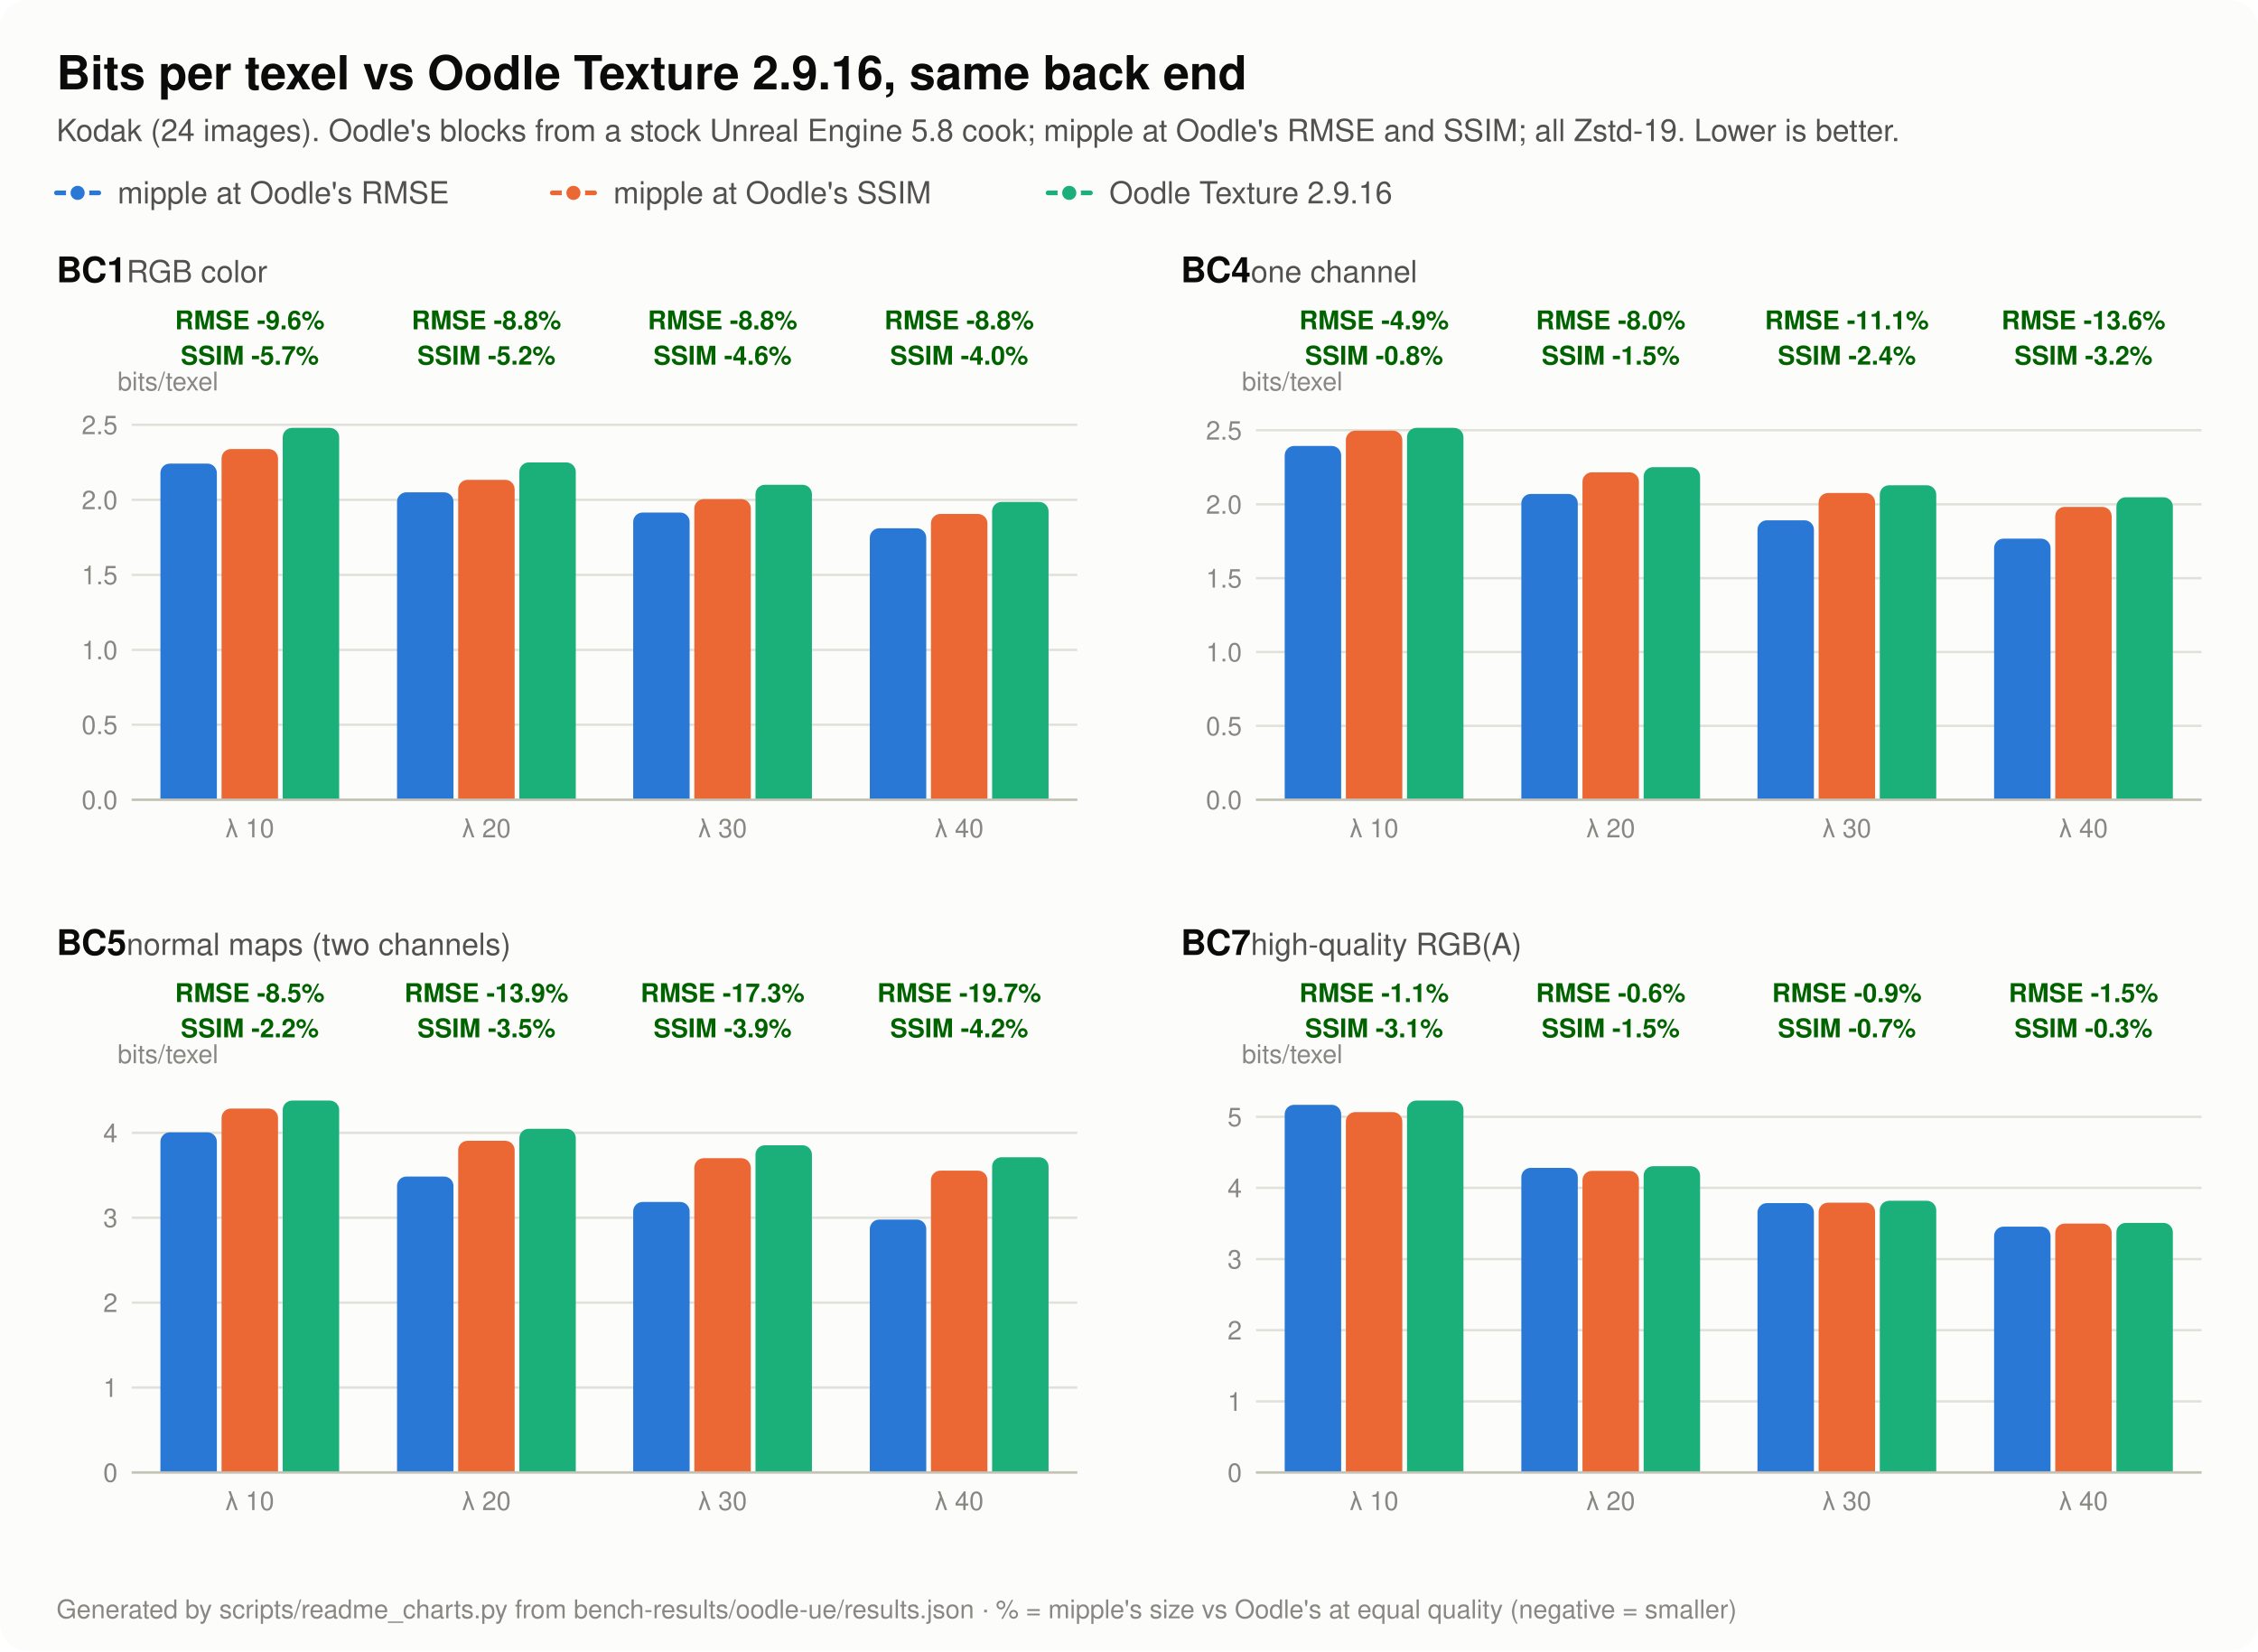
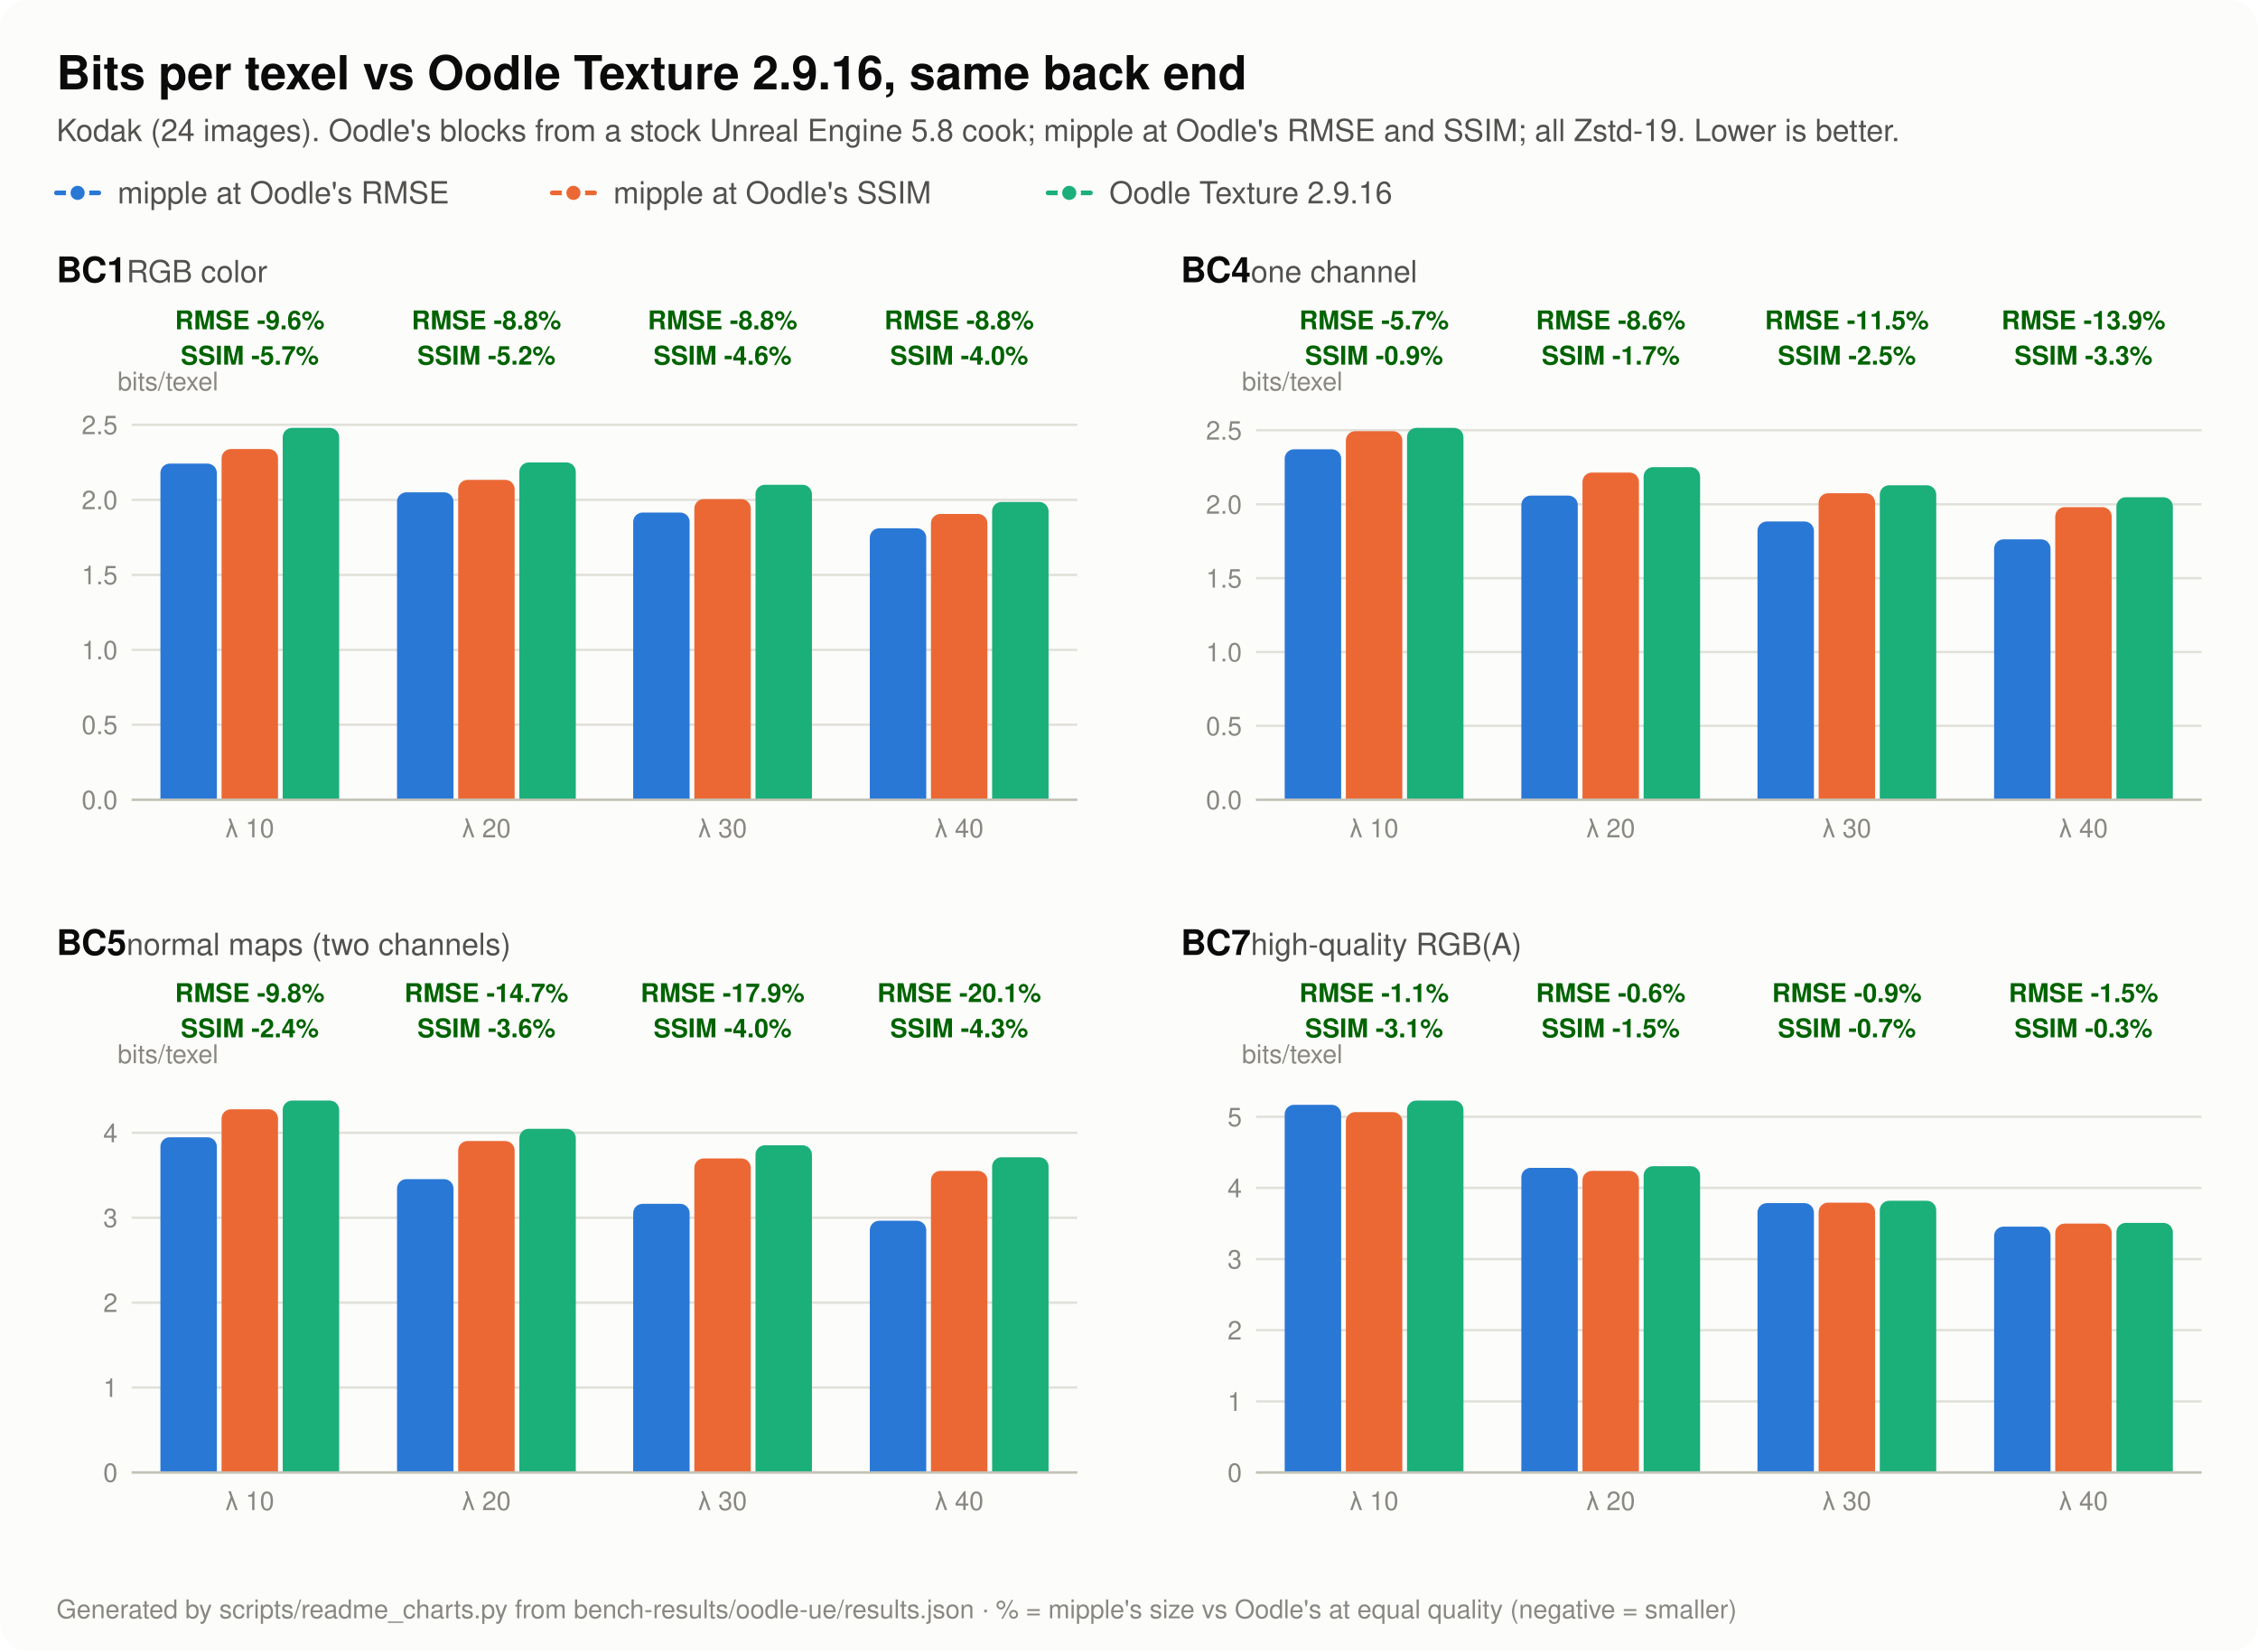
<svg xmlns="http://www.w3.org/2000/svg" width="960" height="702" viewBox="0 0 960 702" role="img" aria-labelledby="t d">
  <style>
  .bg { fill: #fcfcfb; } .ink { fill: #0b0b0b; } .ink2 { fill: #52514e; } .mute { fill: #898781; }
  .grid { stroke: #e1e0d9; } .axis { stroke: #c3c2b7; } .ring { stroke: #fcfcfb; }
  .s0 { stroke: #2a78d6; } .f0 { fill: #2a78d6; }
  .s1 { stroke: #eb6834; } .f1 { fill: #eb6834; }
  .s2 { stroke: #1baf7a; } .f2 { fill: #1baf7a; }
  .good { fill: #006300; } .wh { stroke: #52514e; }
  @media (prefers-color-scheme: dark) {
    .bg { fill: #1a1a19; } .ink { fill: #f0efec; } .ink2 { fill: #c3c2b7; }
    .grid { stroke: #2c2c2a; } .axis { stroke: #383835; } .ring { stroke: #1a1a19; }
    .s0 { stroke: #3987e5; } .f0 { fill: #3987e5; }
    .s1 { stroke: #d95926; } .f1 { fill: #d95926; }
    .s2 { stroke: #199e70; } .f2 { fill: #199e70; }
    .good { fill: #0ca30c; } .wh { stroke: #c3c2b7; }
  }
  text { font-family: system-ui, -apple-system, "Segoe UI", Helvetica, Arial, sans-serif; }
  .num { font-variant-numeric: tabular-nums; }
</style>
  <rect class="bg" width="960" height="702" rx="12" />
  <text class="ink" x="24" y="38" font-size="20" font-weight="600">Bits per texel vs Oodle Texture 2.9.16, same back end</text>
  <text class="ink2" x="24" y="60" font-size="13">Kodak (24 images). Oodle's blocks from a stock Unreal Engine 5.8 cook; mipple at Oodle's RMSE and SSIM; all Zstd-19. Lower is better.</text>
  <line class="s0" x1="24" y1="82" x2="42" y2="82" stroke-width="2" stroke-linecap="round" />
  <circle class="f0 ring" cx="33" cy="82" r="4" stroke-width="2" />
  <text class="ink2" x="50" y="86.5" font-size="13">mipple at Oodle's RMSE</text>
  <line class="s1" x1="234.8" y1="82" x2="252.8" y2="82" stroke-width="2" stroke-linecap="round" />
  <circle class="f1 ring" cx="243.8" cy="82" r="4" stroke-width="2" />
  <text class="ink2" x="260.8" y="86.5" font-size="13">mipple at Oodle's SSIM</text>
  <line class="s2" x1="445.6" y1="82" x2="463.6" y2="82" stroke-width="2" stroke-linecap="round" />
  <circle class="f2 ring" cx="454.6" cy="82" r="4" stroke-width="2" />
  <text class="ink2" x="471.6" y="86.5" font-size="13">Oodle Texture 2.9.16</text>
  <text class="ink" x="24" y="120" font-size="15" font-weight="600">BC1<tspan class="ink2" font-weight="400" font-size="13">  RGB color</tspan>
  </text>
  <line class="grid" x1="56" x2="458" y1="340.0" y2="340.0" stroke-width="1" />
  <text class="mute num" x="50" y="344.0" font-size="11" text-anchor="end">0.0</text>
  <line class="grid" x1="56" x2="458" y1="308.1" y2="308.1" stroke-width="1" />
  <text class="mute num" x="50" y="312.1" font-size="11" text-anchor="end">0.5</text>
  <line class="grid" x1="56" x2="458" y1="276.3" y2="276.3" stroke-width="1" />
  <text class="mute num" x="50" y="280.3" font-size="11" text-anchor="end">1.0</text>
  <line class="grid" x1="56" x2="458" y1="244.4" y2="244.4" stroke-width="1" />
  <text class="mute num" x="50" y="248.4" font-size="11" text-anchor="end">1.5</text>
  <line class="grid" x1="56" x2="458" y1="212.5" y2="212.5" stroke-width="1" />
  <text class="mute num" x="50" y="216.5" font-size="11" text-anchor="end">2.0</text>
  <line class="grid" x1="56" x2="458" y1="180.6" y2="180.6" stroke-width="1" />
  <text class="mute num" x="50" y="184.6" font-size="11" text-anchor="end">2.5</text>
  <text class="mute" x="50" y="166" font-size="11" text-anchor="start">bits/texel</text>
  <path class="f0" d="M68.2,340 V201.1 a4,4 0 0 1 4,-4 h16.0 a4,4 0 0 1 4,4 V340 z" />
  <path class="f1" d="M94.2,340 V194.9 a4,4 0 0 1 4,-4 h16.0 a4,4 0 0 1 4,4 V340 z" />
  <path class="f2" d="M120.2,340 V185.9 a4,4 0 0 1 4,-4 h16.0 a4,4 0 0 1 4,4 V340 z" />
  <text class="good num" x="106.2" y="140" font-size="11" font-weight="600" text-anchor="middle">RMSE -9.6%</text>
  <text class="good num" x="106.2" y="155" font-size="11" font-weight="600" text-anchor="middle">SSIM -5.7%</text>
  <text class="mute num" x="106.2" y="356" font-size="11" text-anchor="middle">λ 10</text>
  <path class="f0" d="M168.8,340 V213.3 a4,4 0 0 1 4,-4 h16.0 a4,4 0 0 1 4,4 V340 z" />
  <path class="f1" d="M194.8,340 V208.0 a4,4 0 0 1 4,-4 h16.0 a4,4 0 0 1 4,4 V340 z" />
  <path class="f2" d="M220.8,340 V200.6 a4,4 0 0 1 4,-4 h16.0 a4,4 0 0 1 4,4 V340 z" />
  <text class="good num" x="206.8" y="140" font-size="11" font-weight="600" text-anchor="middle">RMSE -8.8%</text>
  <text class="good num" x="206.8" y="155" font-size="11" font-weight="600" text-anchor="middle">SSIM -5.2%</text>
  <text class="mute num" x="206.8" y="356" font-size="11" text-anchor="middle">λ 20</text>
  <path class="f0" d="M269.2,340 V221.9 a4,4 0 0 1 4,-4 h16.0 a4,4 0 0 1 4,4 V340 z" />
  <path class="f1" d="M295.2,340 V216.2 a4,4 0 0 1 4,-4 h16.0 a4,4 0 0 1 4,4 V340 z" />
  <path class="f2" d="M321.2,340 V210.1 a4,4 0 0 1 4,-4 h16.0 a4,4 0 0 1 4,4 V340 z" />
  <text class="good num" x="307.2" y="140" font-size="11" font-weight="600" text-anchor="middle">RMSE -8.8%</text>
  <text class="good num" x="307.2" y="155" font-size="11" font-weight="600" text-anchor="middle">SSIM -4.6%</text>
  <text class="mute num" x="307.2" y="356" font-size="11" text-anchor="middle">λ 30</text>
  <path class="f0" d="M369.8,340 V228.6 a4,4 0 0 1 4,-4 h16.0 a4,4 0 0 1 4,4 V340 z" />
  <path class="f1" d="M395.8,340 V222.5 a4,4 0 0 1 4,-4 h16.0 a4,4 0 0 1 4,4 V340 z" />
  <path class="f2" d="M421.8,340 V217.4 a4,4 0 0 1 4,-4 h16.0 a4,4 0 0 1 4,4 V340 z" />
  <text class="good num" x="407.8" y="140" font-size="11" font-weight="600" text-anchor="middle">RMSE -8.8%</text>
  <text class="good num" x="407.8" y="155" font-size="11" font-weight="600" text-anchor="middle">SSIM -4.0%</text>
  <text class="mute num" x="407.8" y="356" font-size="11" text-anchor="middle">λ 40</text>
  <line class="axis" x1="56" x2="458" y1="340" y2="340" stroke-width="1" />
  <text class="ink" x="502" y="120" font-size="15" font-weight="600">BC4<tspan class="ink2" font-weight="400" font-size="13">  one channel</tspan>
  </text>
  <line class="grid" x1="534" x2="936" y1="340.0" y2="340.0" stroke-width="1" />
  <text class="mute num" x="528" y="344.0" font-size="11" text-anchor="end">0.0</text>
  <line class="grid" x1="534" x2="936" y1="308.6" y2="308.6" stroke-width="1" />
  <text class="mute num" x="528" y="312.6" font-size="11" text-anchor="end">0.5</text>
  <line class="grid" x1="534" x2="936" y1="277.2" y2="277.2" stroke-width="1" />
  <text class="mute num" x="528" y="281.2" font-size="11" text-anchor="end">1.0</text>
  <line class="grid" x1="534" x2="936" y1="245.8" y2="245.8" stroke-width="1" />
  <text class="mute num" x="528" y="249.8" font-size="11" text-anchor="end">1.5</text>
  <line class="grid" x1="534" x2="936" y1="214.4" y2="214.4" stroke-width="1" />
  <text class="mute num" x="528" y="218.4" font-size="11" text-anchor="end">2.0</text>
  <line class="grid" x1="534" x2="936" y1="182.9" y2="182.9" stroke-width="1" />
  <text class="mute num" x="528" y="186.9" font-size="11" text-anchor="end">2.5</text>
  <text class="mute" x="528" y="166" font-size="11" text-anchor="start">bits/texel</text>
-   <path class="f0" d="M546.2,340 V193.6 a4,4 0 0 1 4,-4 h16.0 a4,4 0 0 1 4,4 V340 z" />
-   <path class="f1" d="M572.2,340 V187.1 a4,4 0 0 1 4,-4 h16.0 a4,4 0 0 1 4,4 V340 z" />
+   <path class="f0" d="M546.2,340 V195.0 a4,4 0 0 1 4,-4 h16.0 a4,4 0 0 1 4,4 V340 z" />
+   <path class="f1" d="M572.2,340 V187.3 a4,4 0 0 1 4,-4 h16.0 a4,4 0 0 1 4,4 V340 z" />
  <path class="f2" d="M598.2,340 V185.9 a4,4 0 0 1 4,-4 h16.0 a4,4 0 0 1 4,4 V340 z" />
-   <text class="good num" x="584.2" y="140" font-size="11" font-weight="600" text-anchor="middle">RMSE -4.9%</text>
-   <text class="good num" x="584.2" y="155" font-size="11" font-weight="600" text-anchor="middle">SSIM -0.8%</text>
+   <text class="good num" x="584.2" y="140" font-size="11" font-weight="600" text-anchor="middle">RMSE -5.7%</text>
+   <text class="good num" x="584.2" y="155" font-size="11" font-weight="600" text-anchor="middle">SSIM -0.9%</text>
  <text class="mute num" x="584.2" y="356" font-size="11" text-anchor="middle">λ 10</text>
-   <path class="f0" d="M646.8,340 V214.0 a4,4 0 0 1 4,-4 h16.0 a4,4 0 0 1 4,4 V340 z" />
-   <path class="f1" d="M672.8,340 V204.8 a4,4 0 0 1 4,-4 h16.0 a4,4 0 0 1 4,4 V340 z" />
+   <path class="f0" d="M646.8,340 V214.7 a4,4 0 0 1 4,-4 h16.0 a4,4 0 0 1 4,4 V340 z" />
+   <path class="f1" d="M672.8,340 V204.9 a4,4 0 0 1 4,-4 h16.0 a4,4 0 0 1 4,4 V340 z" />
  <path class="f2" d="M698.8,340 V202.6 a4,4 0 0 1 4,-4 h16.0 a4,4 0 0 1 4,4 V340 z" />
-   <text class="good num" x="684.8" y="140" font-size="11" font-weight="600" text-anchor="middle">RMSE -8.0%</text>
-   <text class="good num" x="684.8" y="155" font-size="11" font-weight="600" text-anchor="middle">SSIM -1.5%</text>
+   <text class="good num" x="684.8" y="140" font-size="11" font-weight="600" text-anchor="middle">RMSE -8.6%</text>
+   <text class="good num" x="684.8" y="155" font-size="11" font-weight="600" text-anchor="middle">SSIM -1.7%</text>
  <text class="mute num" x="684.8" y="356" font-size="11" text-anchor="middle">λ 20</text>
-   <path class="f0" d="M747.2,340 V225.2 a4,4 0 0 1 4,-4 h16.0 a4,4 0 0 1 4,4 V340 z" />
-   <path class="f1" d="M773.2,340 V213.6 a4,4 0 0 1 4,-4 h16.0 a4,4 0 0 1 4,4 V340 z" />
+   <path class="f0" d="M747.2,340 V225.7 a4,4 0 0 1 4,-4 h16.0 a4,4 0 0 1 4,4 V340 z" />
+   <path class="f1" d="M773.2,340 V213.7 a4,4 0 0 1 4,-4 h16.0 a4,4 0 0 1 4,4 V340 z" />
  <path class="f2" d="M799.2,340 V210.3 a4,4 0 0 1 4,-4 h16.0 a4,4 0 0 1 4,4 V340 z" />
-   <text class="good num" x="785.2" y="140" font-size="11" font-weight="600" text-anchor="middle">RMSE -11.1%</text>
-   <text class="good num" x="785.2" y="155" font-size="11" font-weight="600" text-anchor="middle">SSIM -2.4%</text>
+   <text class="good num" x="785.2" y="140" font-size="11" font-weight="600" text-anchor="middle">RMSE -11.5%</text>
+   <text class="good num" x="785.2" y="155" font-size="11" font-weight="600" text-anchor="middle">SSIM -2.5%</text>
  <text class="mute num" x="785.2" y="356" font-size="11" text-anchor="middle">λ 30</text>
-   <path class="f0" d="M847.8,340 V233.0 a4,4 0 0 1 4,-4 h16.0 a4,4 0 0 1 4,4 V340 z" />
-   <path class="f1" d="M873.8,340 V219.5 a4,4 0 0 1 4,-4 h16.0 a4,4 0 0 1 4,4 V340 z" />
+   <path class="f0" d="M847.8,340 V233.3 a4,4 0 0 1 4,-4 h16.0 a4,4 0 0 1 4,4 V340 z" />
+   <path class="f1" d="M873.8,340 V219.6 a4,4 0 0 1 4,-4 h16.0 a4,4 0 0 1 4,4 V340 z" />
  <path class="f2" d="M899.8,340 V215.4 a4,4 0 0 1 4,-4 h16.0 a4,4 0 0 1 4,4 V340 z" />
-   <text class="good num" x="885.8" y="140" font-size="11" font-weight="600" text-anchor="middle">RMSE -13.6%</text>
-   <text class="good num" x="885.8" y="155" font-size="11" font-weight="600" text-anchor="middle">SSIM -3.2%</text>
+   <text class="good num" x="885.8" y="140" font-size="11" font-weight="600" text-anchor="middle">RMSE -13.9%</text>
+   <text class="good num" x="885.8" y="155" font-size="11" font-weight="600" text-anchor="middle">SSIM -3.3%</text>
  <text class="mute num" x="885.8" y="356" font-size="11" text-anchor="middle">λ 40</text>
  <line class="axis" x1="534" x2="936" y1="340" y2="340" stroke-width="1" />
  <text class="ink" x="24" y="406" font-size="15" font-weight="600">BC5<tspan class="ink2" font-weight="400" font-size="13">  normal maps (two channels)</tspan>
  </text>
  <line class="grid" x1="56" x2="458" y1="626.0" y2="626.0" stroke-width="1" />
  <text class="mute num" x="50" y="630.0" font-size="11" text-anchor="end">0</text>
  <line class="grid" x1="56" x2="458" y1="589.9" y2="589.9" stroke-width="1" />
  <text class="mute num" x="50" y="593.9" font-size="11" text-anchor="end">1</text>
  <line class="grid" x1="56" x2="458" y1="553.8" y2="553.8" stroke-width="1" />
  <text class="mute num" x="50" y="557.8" font-size="11" text-anchor="end">2</text>
  <line class="grid" x1="56" x2="458" y1="517.7" y2="517.7" stroke-width="1" />
  <text class="mute num" x="50" y="521.7" font-size="11" text-anchor="end">3</text>
  <line class="grid" x1="56" x2="458" y1="481.6" y2="481.6" stroke-width="1" />
  <text class="mute num" x="50" y="485.6" font-size="11" text-anchor="end">4</text>
  <text class="mute" x="50" y="452" font-size="11" text-anchor="start">bits/texel</text>
-   <path class="f0" d="M68.2,626 V485.4 a4,4 0 0 1 4,-4 h16.0 a4,4 0 0 1 4,4 V626 z" />
-   <path class="f1" d="M94.2,626 V475.3 a4,4 0 0 1 4,-4 h16.0 a4,4 0 0 1 4,4 V626 z" />
+   <path class="f0" d="M68.2,626 V487.5 a4,4 0 0 1 4,-4 h16.0 a4,4 0 0 1 4,4 V626 z" />
+   <path class="f1" d="M94.2,626 V475.6 a4,4 0 0 1 4,-4 h16.0 a4,4 0 0 1 4,4 V626 z" />
  <path class="f2" d="M120.2,626 V471.9 a4,4 0 0 1 4,-4 h16.0 a4,4 0 0 1 4,4 V626 z" />
-   <text class="good num" x="106.2" y="426" font-size="11" font-weight="600" text-anchor="middle">RMSE -8.5%</text>
-   <text class="good num" x="106.2" y="441" font-size="11" font-weight="600" text-anchor="middle">SSIM -2.2%</text>
+   <text class="good num" x="106.2" y="426" font-size="11" font-weight="600" text-anchor="middle">RMSE -9.8%</text>
+   <text class="good num" x="106.2" y="441" font-size="11" font-weight="600" text-anchor="middle">SSIM -2.4%</text>
  <text class="mute num" x="106.2" y="642" font-size="11" text-anchor="middle">λ 10</text>
-   <path class="f0" d="M168.8,626 V504.2 a4,4 0 0 1 4,-4 h16.0 a4,4 0 0 1 4,4 V626 z" />
-   <path class="f1" d="M194.8,626 V489.0 a4,4 0 0 1 4,-4 h16.0 a4,4 0 0 1 4,4 V626 z" />
+   <path class="f0" d="M168.8,626 V505.3 a4,4 0 0 1 4,-4 h16.0 a4,4 0 0 1 4,4 V626 z" />
+   <path class="f1" d="M194.8,626 V489.1 a4,4 0 0 1 4,-4 h16.0 a4,4 0 0 1 4,4 V626 z" />
  <path class="f2" d="M220.8,626 V483.9 a4,4 0 0 1 4,-4 h16.0 a4,4 0 0 1 4,4 V626 z" />
-   <text class="good num" x="206.8" y="426" font-size="11" font-weight="600" text-anchor="middle">RMSE -13.9%</text>
-   <text class="good num" x="206.8" y="441" font-size="11" font-weight="600" text-anchor="middle">SSIM -3.5%</text>
+   <text class="good num" x="206.8" y="426" font-size="11" font-weight="600" text-anchor="middle">RMSE -14.7%</text>
+   <text class="good num" x="206.8" y="441" font-size="11" font-weight="600" text-anchor="middle">SSIM -3.6%</text>
  <text class="mute num" x="206.8" y="642" font-size="11" text-anchor="middle">λ 20</text>
-   <path class="f0" d="M269.2,626 V515.0 a4,4 0 0 1 4,-4 h16.0 a4,4 0 0 1 4,4 V626 z" />
-   <path class="f1" d="M295.2,626 V496.4 a4,4 0 0 1 4,-4 h16.0 a4,4 0 0 1 4,4 V626 z" />
+   <path class="f0" d="M269.2,626 V515.8 a4,4 0 0 1 4,-4 h16.0 a4,4 0 0 1 4,4 V626 z" />
+   <path class="f1" d="M295.2,626 V496.5 a4,4 0 0 1 4,-4 h16.0 a4,4 0 0 1 4,4 V626 z" />
  <path class="f2" d="M321.2,626 V490.9 a4,4 0 0 1 4,-4 h16.0 a4,4 0 0 1 4,4 V626 z" />
-   <text class="good num" x="307.2" y="426" font-size="11" font-weight="600" text-anchor="middle">RMSE -17.3%</text>
-   <text class="good num" x="307.2" y="441" font-size="11" font-weight="600" text-anchor="middle">SSIM -3.9%</text>
+   <text class="good num" x="307.2" y="426" font-size="11" font-weight="600" text-anchor="middle">RMSE -17.9%</text>
+   <text class="good num" x="307.2" y="441" font-size="11" font-weight="600" text-anchor="middle">SSIM -4.0%</text>
  <text class="mute num" x="307.2" y="642" font-size="11" text-anchor="middle">λ 30</text>
-   <path class="f0" d="M369.8,626 V522.5 a4,4 0 0 1 4,-4 h16.0 a4,4 0 0 1 4,4 V626 z" />
-   <path class="f1" d="M395.8,626 V501.7 a4,4 0 0 1 4,-4 h16.0 a4,4 0 0 1 4,4 V626 z" />
+   <path class="f0" d="M369.8,626 V523.0 a4,4 0 0 1 4,-4 h16.0 a4,4 0 0 1 4,4 V626 z" />
+   <path class="f1" d="M395.8,626 V501.8 a4,4 0 0 1 4,-4 h16.0 a4,4 0 0 1 4,4 V626 z" />
  <path class="f2" d="M421.8,626 V496.0 a4,4 0 0 1 4,-4 h16.0 a4,4 0 0 1 4,4 V626 z" />
-   <text class="good num" x="407.8" y="426" font-size="11" font-weight="600" text-anchor="middle">RMSE -19.7%</text>
-   <text class="good num" x="407.8" y="441" font-size="11" font-weight="600" text-anchor="middle">SSIM -4.2%</text>
+   <text class="good num" x="407.8" y="426" font-size="11" font-weight="600" text-anchor="middle">RMSE -20.1%</text>
+   <text class="good num" x="407.8" y="441" font-size="11" font-weight="600" text-anchor="middle">SSIM -4.3%</text>
  <text class="mute num" x="407.8" y="642" font-size="11" text-anchor="middle">λ 40</text>
  <line class="axis" x1="56" x2="458" y1="626" y2="626" stroke-width="1" />
  <text class="ink" x="502" y="406" font-size="15" font-weight="600">BC7<tspan class="ink2" font-weight="400" font-size="13">  high-quality RGB(A)</tspan>
  </text>
  <line class="grid" x1="534" x2="936" y1="626.0" y2="626.0" stroke-width="1" />
  <text class="mute num" x="528" y="630.0" font-size="11" text-anchor="end">0</text>
  <line class="grid" x1="534" x2="936" y1="595.8" y2="595.8" stroke-width="1" />
  <text class="mute num" x="528" y="599.8" font-size="11" text-anchor="end">1</text>
  <line class="grid" x1="534" x2="936" y1="565.5" y2="565.5" stroke-width="1" />
  <text class="mute num" x="528" y="569.5" font-size="11" text-anchor="end">2</text>
  <line class="grid" x1="534" x2="936" y1="535.3" y2="535.3" stroke-width="1" />
  <text class="mute num" x="528" y="539.3" font-size="11" text-anchor="end">3</text>
  <line class="grid" x1="534" x2="936" y1="505.0" y2="505.0" stroke-width="1" />
  <text class="mute num" x="528" y="509.0" font-size="11" text-anchor="end">4</text>
  <line class="grid" x1="534" x2="936" y1="474.8" y2="474.8" stroke-width="1" />
  <text class="mute num" x="528" y="478.8" font-size="11" text-anchor="end">5</text>
  <text class="mute" x="528" y="452" font-size="11" text-anchor="start">bits/texel</text>
  <path class="f0" d="M546.2,626 V473.7 a4,4 0 0 1 4,-4 h16.0 a4,4 0 0 1 4,4 V626 z" />
  <path class="f1" d="M572.2,626 V476.8 a4,4 0 0 1 4,-4 h16.0 a4,4 0 0 1 4,4 V626 z" />
  <path class="f2" d="M598.2,626 V471.9 a4,4 0 0 1 4,-4 h16.0 a4,4 0 0 1 4,4 V626 z" />
  <text class="good num" x="584.2" y="426" font-size="11" font-weight="600" text-anchor="middle">RMSE -1.1%</text>
  <text class="good num" x="584.2" y="441" font-size="11" font-weight="600" text-anchor="middle">SSIM -3.1%</text>
  <text class="mute num" x="584.2" y="642" font-size="11" text-anchor="middle">λ 10</text>
  <path class="f0" d="M646.8,626 V500.5 a4,4 0 0 1 4,-4 h16.0 a4,4 0 0 1 4,4 V626 z" />
  <path class="f1" d="M672.8,626 V501.8 a4,4 0 0 1 4,-4 h16.0 a4,4 0 0 1 4,4 V626 z" />
  <path class="f2" d="M698.8,626 V499.8 a4,4 0 0 1 4,-4 h16.0 a4,4 0 0 1 4,4 V626 z" />
  <text class="good num" x="684.8" y="426" font-size="11" font-weight="600" text-anchor="middle">RMSE -0.6%</text>
  <text class="good num" x="684.8" y="441" font-size="11" font-weight="600" text-anchor="middle">SSIM -1.5%</text>
  <text class="mute num" x="684.8" y="642" font-size="11" text-anchor="middle">λ 20</text>
  <path class="f0" d="M747.2,626 V515.5 a4,4 0 0 1 4,-4 h16.0 a4,4 0 0 1 4,4 V626 z" />
  <path class="f1" d="M773.2,626 V515.3 a4,4 0 0 1 4,-4 h16.0 a4,4 0 0 1 4,4 V626 z" />
  <path class="f2" d="M799.2,626 V514.5 a4,4 0 0 1 4,-4 h16.0 a4,4 0 0 1 4,4 V626 z" />
  <text class="good num" x="785.2" y="426" font-size="11" font-weight="600" text-anchor="middle">RMSE -0.9%</text>
  <text class="good num" x="785.2" y="441" font-size="11" font-weight="600" text-anchor="middle">SSIM -0.7%</text>
  <text class="mute num" x="785.2" y="642" font-size="11" text-anchor="middle">λ 30</text>
  <path class="f0" d="M847.8,626 V525.5 a4,4 0 0 1 4,-4 h16.0 a4,4 0 0 1 4,4 V626 z" />
  <path class="f1" d="M873.8,626 V524.2 a4,4 0 0 1 4,-4 h16.0 a4,4 0 0 1 4,4 V626 z" />
  <path class="f2" d="M899.8,626 V523.9 a4,4 0 0 1 4,-4 h16.0 a4,4 0 0 1 4,4 V626 z" />
  <text class="good num" x="885.8" y="426" font-size="11" font-weight="600" text-anchor="middle">RMSE -1.5%</text>
  <text class="good num" x="885.8" y="441" font-size="11" font-weight="600" text-anchor="middle">SSIM -0.3%</text>
  <text class="mute num" x="885.8" y="642" font-size="11" text-anchor="middle">λ 40</text>
  <line class="axis" x1="534" x2="936" y1="626" y2="626" stroke-width="1" />
  <text class="mute" x="24" y="688" font-size="11">Generated by scripts/readme_charts.py from bench-results/oodle-ue/results.json · % = mipple's size vs Oodle's at equal quality (negative = smaller)</text>
</svg>
